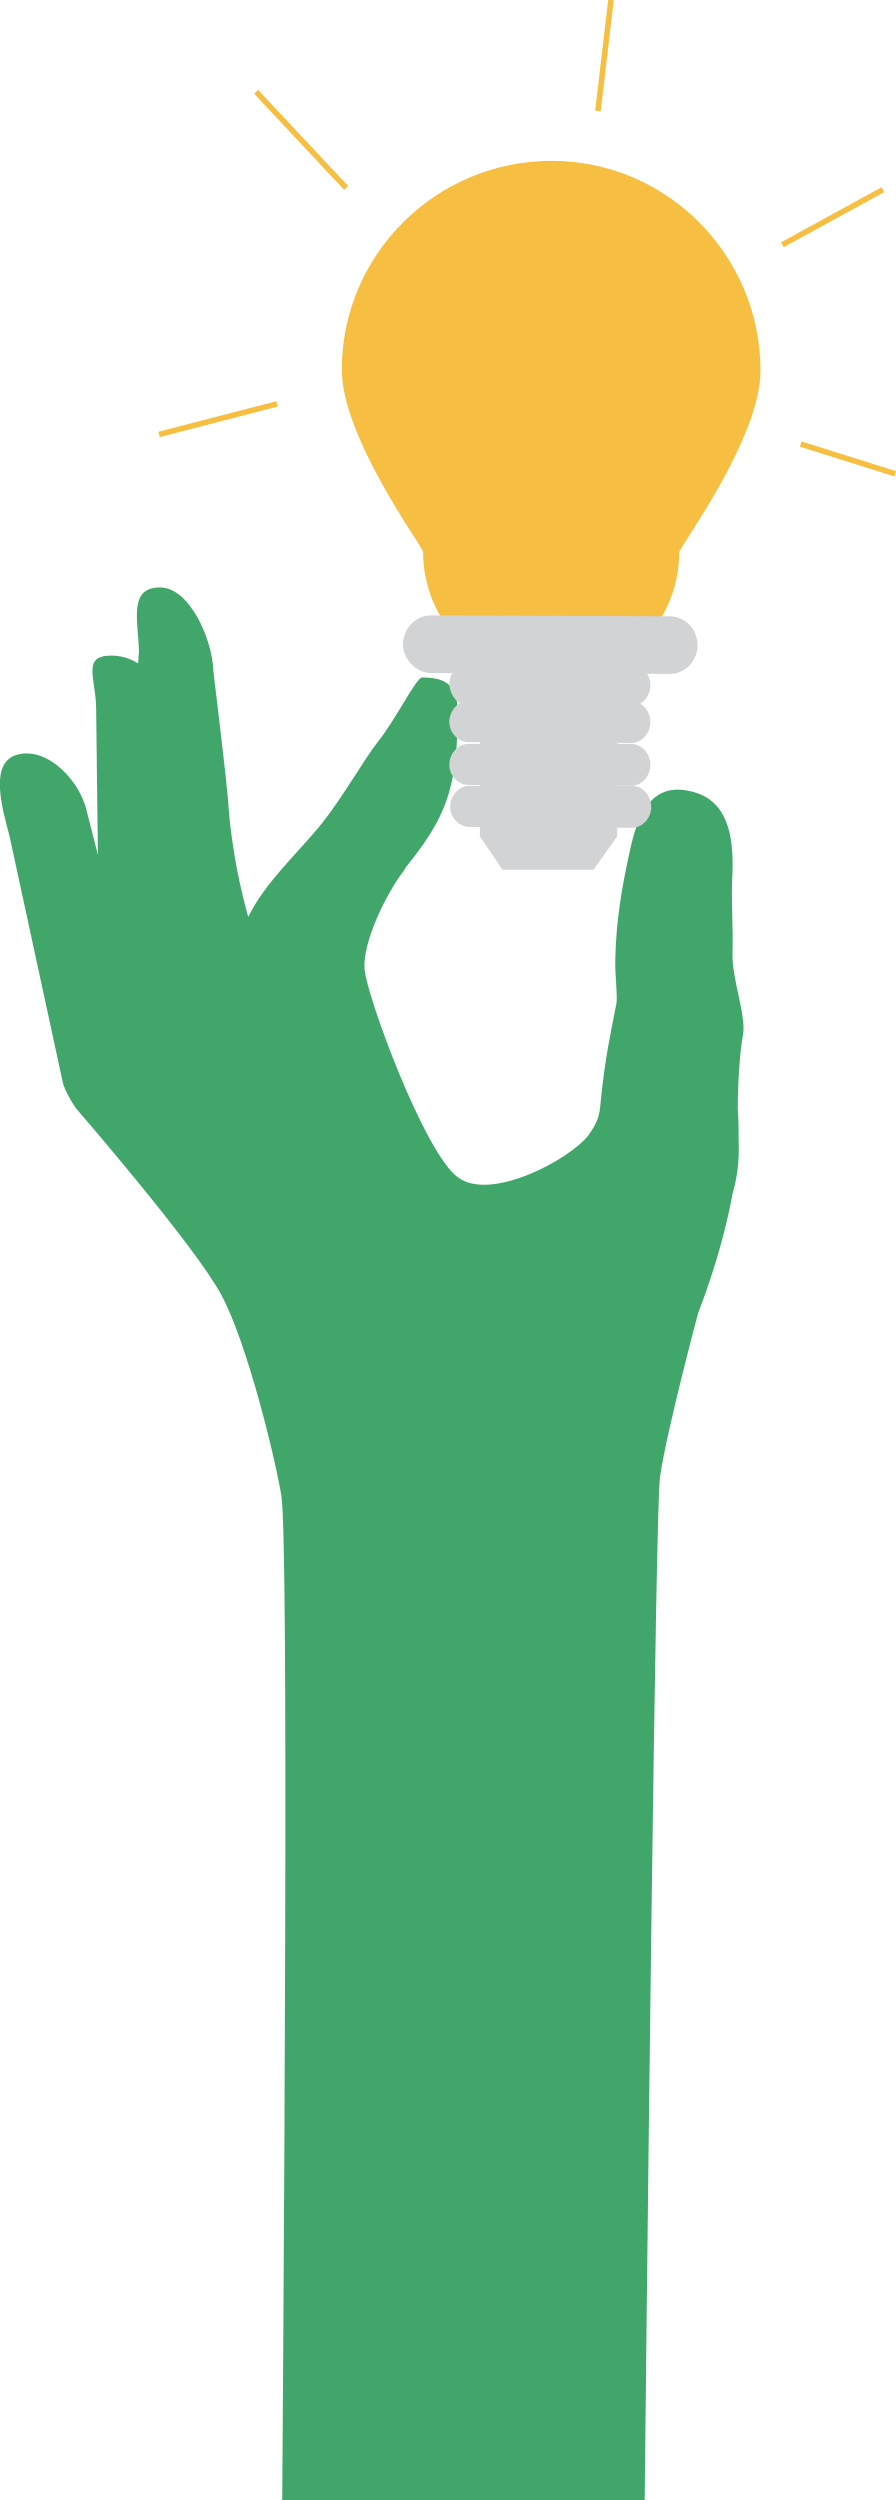
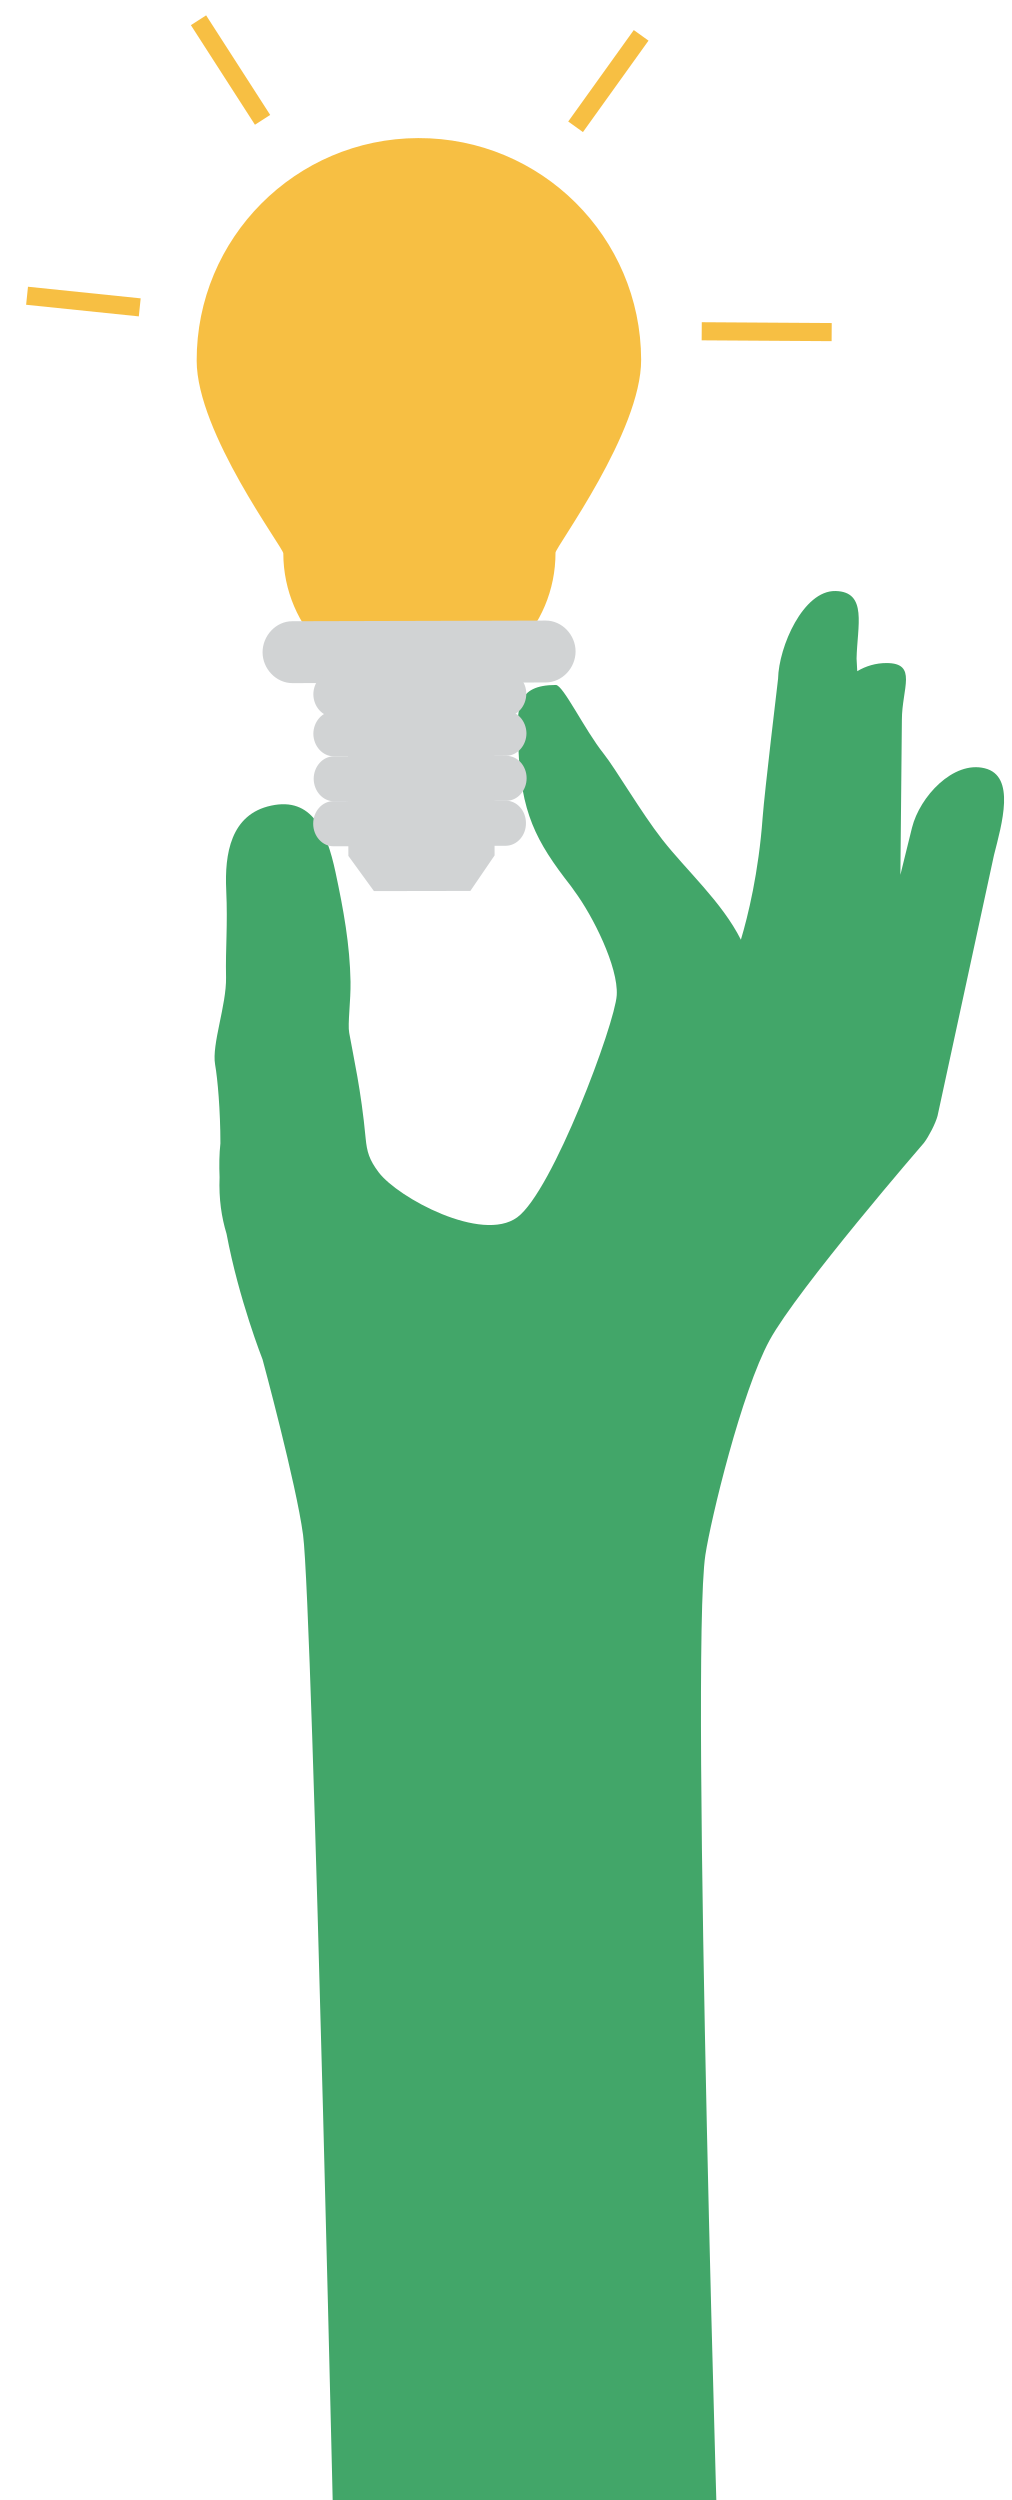
- <svg xmlns="http://www.w3.org/2000/svg" version="1.1" id="Calque_1" x="0px" y="0px" width="102.5px" height="286px" viewBox="0 0 102.5 286" style="enable-background:new 0 0 102.5 286;" xml:space="preserve">
+ <svg xmlns="http://www.w3.org/2000/svg" xmlns:xlink="http://www.w3.org/1999/xlink" version="1.1" id="Calque_1" x="0px" y="0px" width="60.93px" height="150.63px" viewBox="0 0 60.93 150.63" enable-background="new 0 0 60.93 150.63" xml:space="preserve">
  <g>
-     <path style="fill:#41A669;" d="M2.1,86.3c3.4-0.8,7,3,7.8,6.4l1.3,5.1L11,81.1c0-3.4-1.7-6.1,1.7-6.1c1.1,0,2.2,0.3,3.1,0.9   l0.1-1.4c-0.1-3.5-1.2-7.2,2.3-7.3c3.5-0.1,6.1,6,6.2,9.5c0,0,1.5,12.3,1.7,15c0.4,5.9,1.6,10.7,2.3,13.2c2-4.1,5.8-7.4,8.5-10.8   c2.3-2.9,5-7.6,6.3-9.2c2.1-2.6,4.4-7.4,5.1-7.4c4.3,0,4.2,2.4,4,6.7C52,91,50.5,94.1,46.6,99c-0.2,0.2-0.2,0.3-0.4,0.6   c-2,2.6-4.7,8.1-4.5,11.2c0.2,3.1,6.9,21.2,10.7,23.9c3.8,2.8,12.8-2.1,14.9-4.8c1-1.4,1.3-2.2,1.4-3.7c0.5-5.2,1.3-8.7,1.8-11.3   c0.2-0.9-0.2-3.5-0.1-5.5c0.1-4,0.7-7.7,1.6-11.8c0.9-4.4,2.5-8.1,6.9-7.1c4.4,0.9,5,5.2,4.9,9.1c-0.2,3.9,0.1,6.1,0,9.4   c-0.1,3,1.6,7.2,1.2,9.4c-0.3,1.5-0.6,5-0.6,8.5c0.1,1.2,0.1,2.4,0.1,3.6c0.1,2.4-0.2,4.3-0.7,6.1c-1.3,7.1-3.9,13.5-3.9,13.5   s-3.6,13.4-4.4,18.9c-1,7.9-3.5,299.5-3.5,299.5l-41.4-0.8c0,0,3.2-285.5,1.6-296.5c-0.6-3.9-3.9-17.6-6.9-23.1   c-3-5.6-16.6-21.3-16.6-21.3c-0.5-0.7-1.3-2.1-1.5-2.9L1.1,95.7C0.2,92.3-1.3,87.1,2.1,86.3z" />
-     <g>
+     <defs>
+       <path id="SVGID_1_" d="M74.5,150.63h-342c-2.21,0-4-1.79-4-4v-212c0-2.21,1.79-4,4-4h342c2.21,0,4,1.79,4,4v212    C78.5,148.84,76.71,150.63,74.5,150.63z" />
+     </defs>
+     <clipPath id="SVGID_2_">
+       <use xlink:href="#SVGID_1_" overflow="visible" />
+     </clipPath>
+     <g clip-path="url(#SVGID_2_)">
+       <path fill="#42A669" d="M59.33,46.29c-1.89-0.47-3.91,1.7-4.38,3.58l-0.7,2.84l0.09-9.33c0-1.9,0.97-3.43-0.93-3.43    c-0.64,0-1.24,0.18-1.76,0.49l-0.04-0.76c0.04-1.95,0.68-4.03-1.27-4.07c-1.94-0.04-3.42,3.35-3.46,5.29c0,0-0.82,6.86-0.93,8.36    c-0.24,3.32-0.89,5.96-1.31,7.36c-1.14-2.27-3.27-4.16-4.74-6.04c-1.28-1.64-2.8-4.25-3.53-5.17c-1.16-1.46-2.44-4.14-2.88-4.14    c-2.39,0.01-2.37,1.34-2.26,3.73c0.16,3.95,1.02,5.64,3.17,8.39c0.09,0.11,0.12,0.18,0.22,0.31c1.09,1.47,2.64,4.55,2.54,6.26    c-0.1,1.71-3.87,11.84-6,13.39c-2.13,1.55-7.18-1.18-8.34-2.71c-0.58-0.77-0.71-1.24-0.79-2.06c-0.27-2.9-0.73-4.88-0.99-6.35    c-0.1-0.53,0.1-1.95,0.08-3.08c-0.04-2.23-0.42-4.33-0.91-6.62c-0.53-2.46-1.42-4.52-3.87-3.99c-2.45,0.52-2.81,2.93-2.71,5.08    c0.1,2.2-0.05,3.44-0.01,5.27c0.03,1.67-0.87,4.03-0.66,5.25c0.15,0.84,0.32,2.77,0.32,4.75c-0.07,0.64-0.08,1.33-0.05,2.04    c-0.05,1.33,0.12,2.42,0.42,3.41c0.74,3.95,2.17,7.57,2.17,7.57s2.03,7.49,2.44,10.57c0.58,4.4,1.97,66.13,1.97,66.13l23.15-0.46    c0,0-1.81-58.32-0.88-64.46c0.33-2.16,2.17-9.82,3.87-12.94c1.7-3.11,9.3-11.89,9.3-11.89c0.29-0.38,0.7-1.17,0.82-1.63l3.4-15.71    C60.36,49.66,61.22,46.75,59.33,46.29z" />
      <g>
-         <path id="ampoule_35_" style="fill:#F6BF41;" d="M39.1,42.3c0-13.2,10.8-23.9,24-23.9c13.2,0,23.9,10.8,23.9,24     c0,7.8-9.3,20.2-9.3,20.8c0,8.1-6.6,14.6-14.7,14.6c-8.1,0-14.6-6.6-14.6-14.7C48.3,62.5,39.1,50,39.1,42.3" />
-         <path id="ampoule_34_" style="fill:#D2D3D4;" d="M49.3,77l27.3,0.1c1.8,0,3.2-1.5,3.2-3.3c0-1.8-1.4-3.3-3.2-3.3l-27.3-0.1     c-1.8,0-3.2,1.6-3.2,3.3C46.1,75.4,47.6,77,49.3,77" />
-         <path id="ampoule_33_" style="fill:#D2D3D4;" d="M53.6,80.7l18.6,0.1c1.2,0,2.2-1.1,2.2-2.4c0-1.3-1-2.4-2.2-2.4l-18.6-0.1     c-1.2,0-2.2,1.1-2.2,2.4C51.5,79.6,52.4,80.7,53.6,80.7" />
-         <path id="ampoule_32_" style="fill:#D2D3D4;" d="M53.6,84.9L72.2,85c1.2,0,2.2-1.1,2.2-2.4c0-1.3-1-2.4-2.2-2.4l-18.6,0     c-1.2,0-2.2,1.1-2.2,2.4C51.4,83.8,52.4,84.9,53.6,84.9" />
-         <path id="ampoule_31_" style="fill:#D2D3D4;" d="M53.6,89.8l18.6,0.1c1.2,0,2.2-1.1,2.2-2.4c0-1.3-1-2.4-2.2-2.4l-18.6,0     c-1.2,0-2.2,1.1-2.2,2.4C51.4,88.7,52.4,89.8,53.6,89.8" />
-         <path id="ampoule_30_" style="fill:#D2D3D4;" d="M53.7,94.6l18.6,0.1c1.2,0,2.2-1.1,2.2-2.4c0-1.3-1-2.4-2.2-2.4l-18.6,0     c-1.2,0-2.2,1.1-2.2,2.4C51.5,93.5,52.5,94.6,53.7,94.6" />
-         <polygon id="ampoule_29_" style="fill:#D2D3D4;" points="54.9,95.7 57.5,99.5 67.9,99.5 70.6,95.7 70.7,73.4 54.9,73.4    " />
-       </g>
-       <g>
-         <line style="fill:#F6BF41;stroke:#F6BF41;stroke-width:0.635;stroke-miterlimit:10;" x1="68.4" y1="12.7" x2="69.9" y2="0" />
-         <line style="fill:#F6BF41;stroke:#F6BF41;stroke-width:0.635;stroke-miterlimit:10;" x1="89.5" y1="28" x2="101" y2="21.7" />
-         <line style="fill:#F6BF41;stroke:#F6BF41;stroke-width:0.635;stroke-miterlimit:10;" x1="39.6" y1="21.5" x2="29.3" y2="10.5" />
-         <line style="fill:#F6BF41;stroke:#F6BF41;stroke-width:0.635;stroke-miterlimit:10;" x1="31.7" y1="46.2" x2="18.2" y2="49.7" />
-         <line style="fill:#F6BF41;stroke:#F6BF41;stroke-width:0.635;stroke-miterlimit:10;" x1="102.4" y1="54.2" x2="91.6" y2="50.8" />
+         <g>
+           <path id="ampoule_77_" fill="#F7BF43" d="M38.63,21.67C38.61,14.28,32.6,8.3,25.2,8.32c-7.39,0.02-13.37,6.03-13.35,13.42      c0.01,4.33,5.22,11.27,5.22,11.6c0.01,4.53,3.69,8.19,8.22,8.18c4.53-0.01,8.19-3.69,8.18-8.22      C33.47,32.97,38.65,26,38.63,21.67" />
+           <path id="ampoule_76_" fill="#D1D3D4" d="M32.89,41.12l-15.27,0.04c-0.99,0-1.8-0.87-1.8-1.86c0-0.99,0.8-1.87,1.79-1.87      l15.27-0.04c0.99,0,1.8,0.87,1.8,1.86C34.68,40.24,33.88,41.11,32.89,41.12" />
+           <path id="ampoule_75_" fill="#D1D3D4" d="M30.49,43.16l-10.38,0.03c-0.68,0-1.22-0.61-1.23-1.35c0-0.74,0.54-1.36,1.22-1.36      l10.39-0.03c0.67,0,1.22,0.61,1.22,1.35C31.71,42.54,31.17,43.16,30.49,43.16" />
+           <path id="ampoule_74_" fill="#D1D3D4" d="M30.5,45.54l-10.39,0.03c-0.67,0-1.22-0.61-1.23-1.35c0-0.74,0.54-1.36,1.22-1.36      l10.39-0.03c0.67,0,1.22,0.61,1.23,1.35C31.72,44.92,31.17,45.53,30.5,45.54" />
+           <path id="ampoule_73_" fill="#D1D3D4" d="M30.51,48.25l-10.38,0.03c-0.68,0-1.22-0.61-1.23-1.35c0-0.74,0.54-1.36,1.22-1.36      l10.39-0.03c0.68,0,1.22,0.61,1.22,1.35C31.73,47.63,31.18,48.25,30.51,48.25" />
+           <path id="ampoule_72_" fill="#D1D3D4" d="M30.48,50.96l-10.39,0.03c-0.67,0-1.22-0.61-1.22-1.36c0-0.74,0.54-1.36,1.22-1.36      l10.38-0.03c0.68,0,1.22,0.61,1.22,1.35C31.7,50.34,31.15,50.95,30.48,50.96" />
+           <polygon id="ampoule_71_" fill="#D1D3D4" points="29.8,51.54 28.34,53.68 22.53,53.69 20.99,51.57 20.95,39.12 29.77,39.1           " />
+         </g>
+         <g>
+           <line fill="#F7BF43" stroke="#F7BF43" stroke-width="1.092" stroke-miterlimit="10" x1="15.82" y1="7.22" x2="11.96" y2="1.22" />
+           <line fill="#F7BF43" stroke="#F7BF43" stroke-width="1.092" stroke-miterlimit="10" x1="8.42" y1="18.52" x2="1.63" y2="17.82" />
+           <line fill="#F7BF43" stroke="#F7BF43" stroke-width="1.092" stroke-miterlimit="10" x1="34.68" y1="7.64" x2="38.63" y2="2.13" />
+           <line fill="#F7BF43" stroke="#F7BF43" stroke-width="1.092" stroke-miterlimit="10" x1="42.28" y1="19.96" x2="50.11" y2="20.01" />
+         </g>
      </g>
    </g>
  </g>
+   <g>
+ </g>
+   <g>
+ </g>
+   <g>
+ </g>
+   <g>
+ </g>
+   <g>
+ </g>
+   <g>
+ </g>
+   <g>
+ </g>
+   <g>
+ </g>
+   <g>
+ </g>
+   <g>
+ </g>
+   <g>
+ </g>
+   <g>
+ </g>
+   <g>
+ </g>
+   <g>
+ </g>
+   <g>
+ </g>
</svg>
